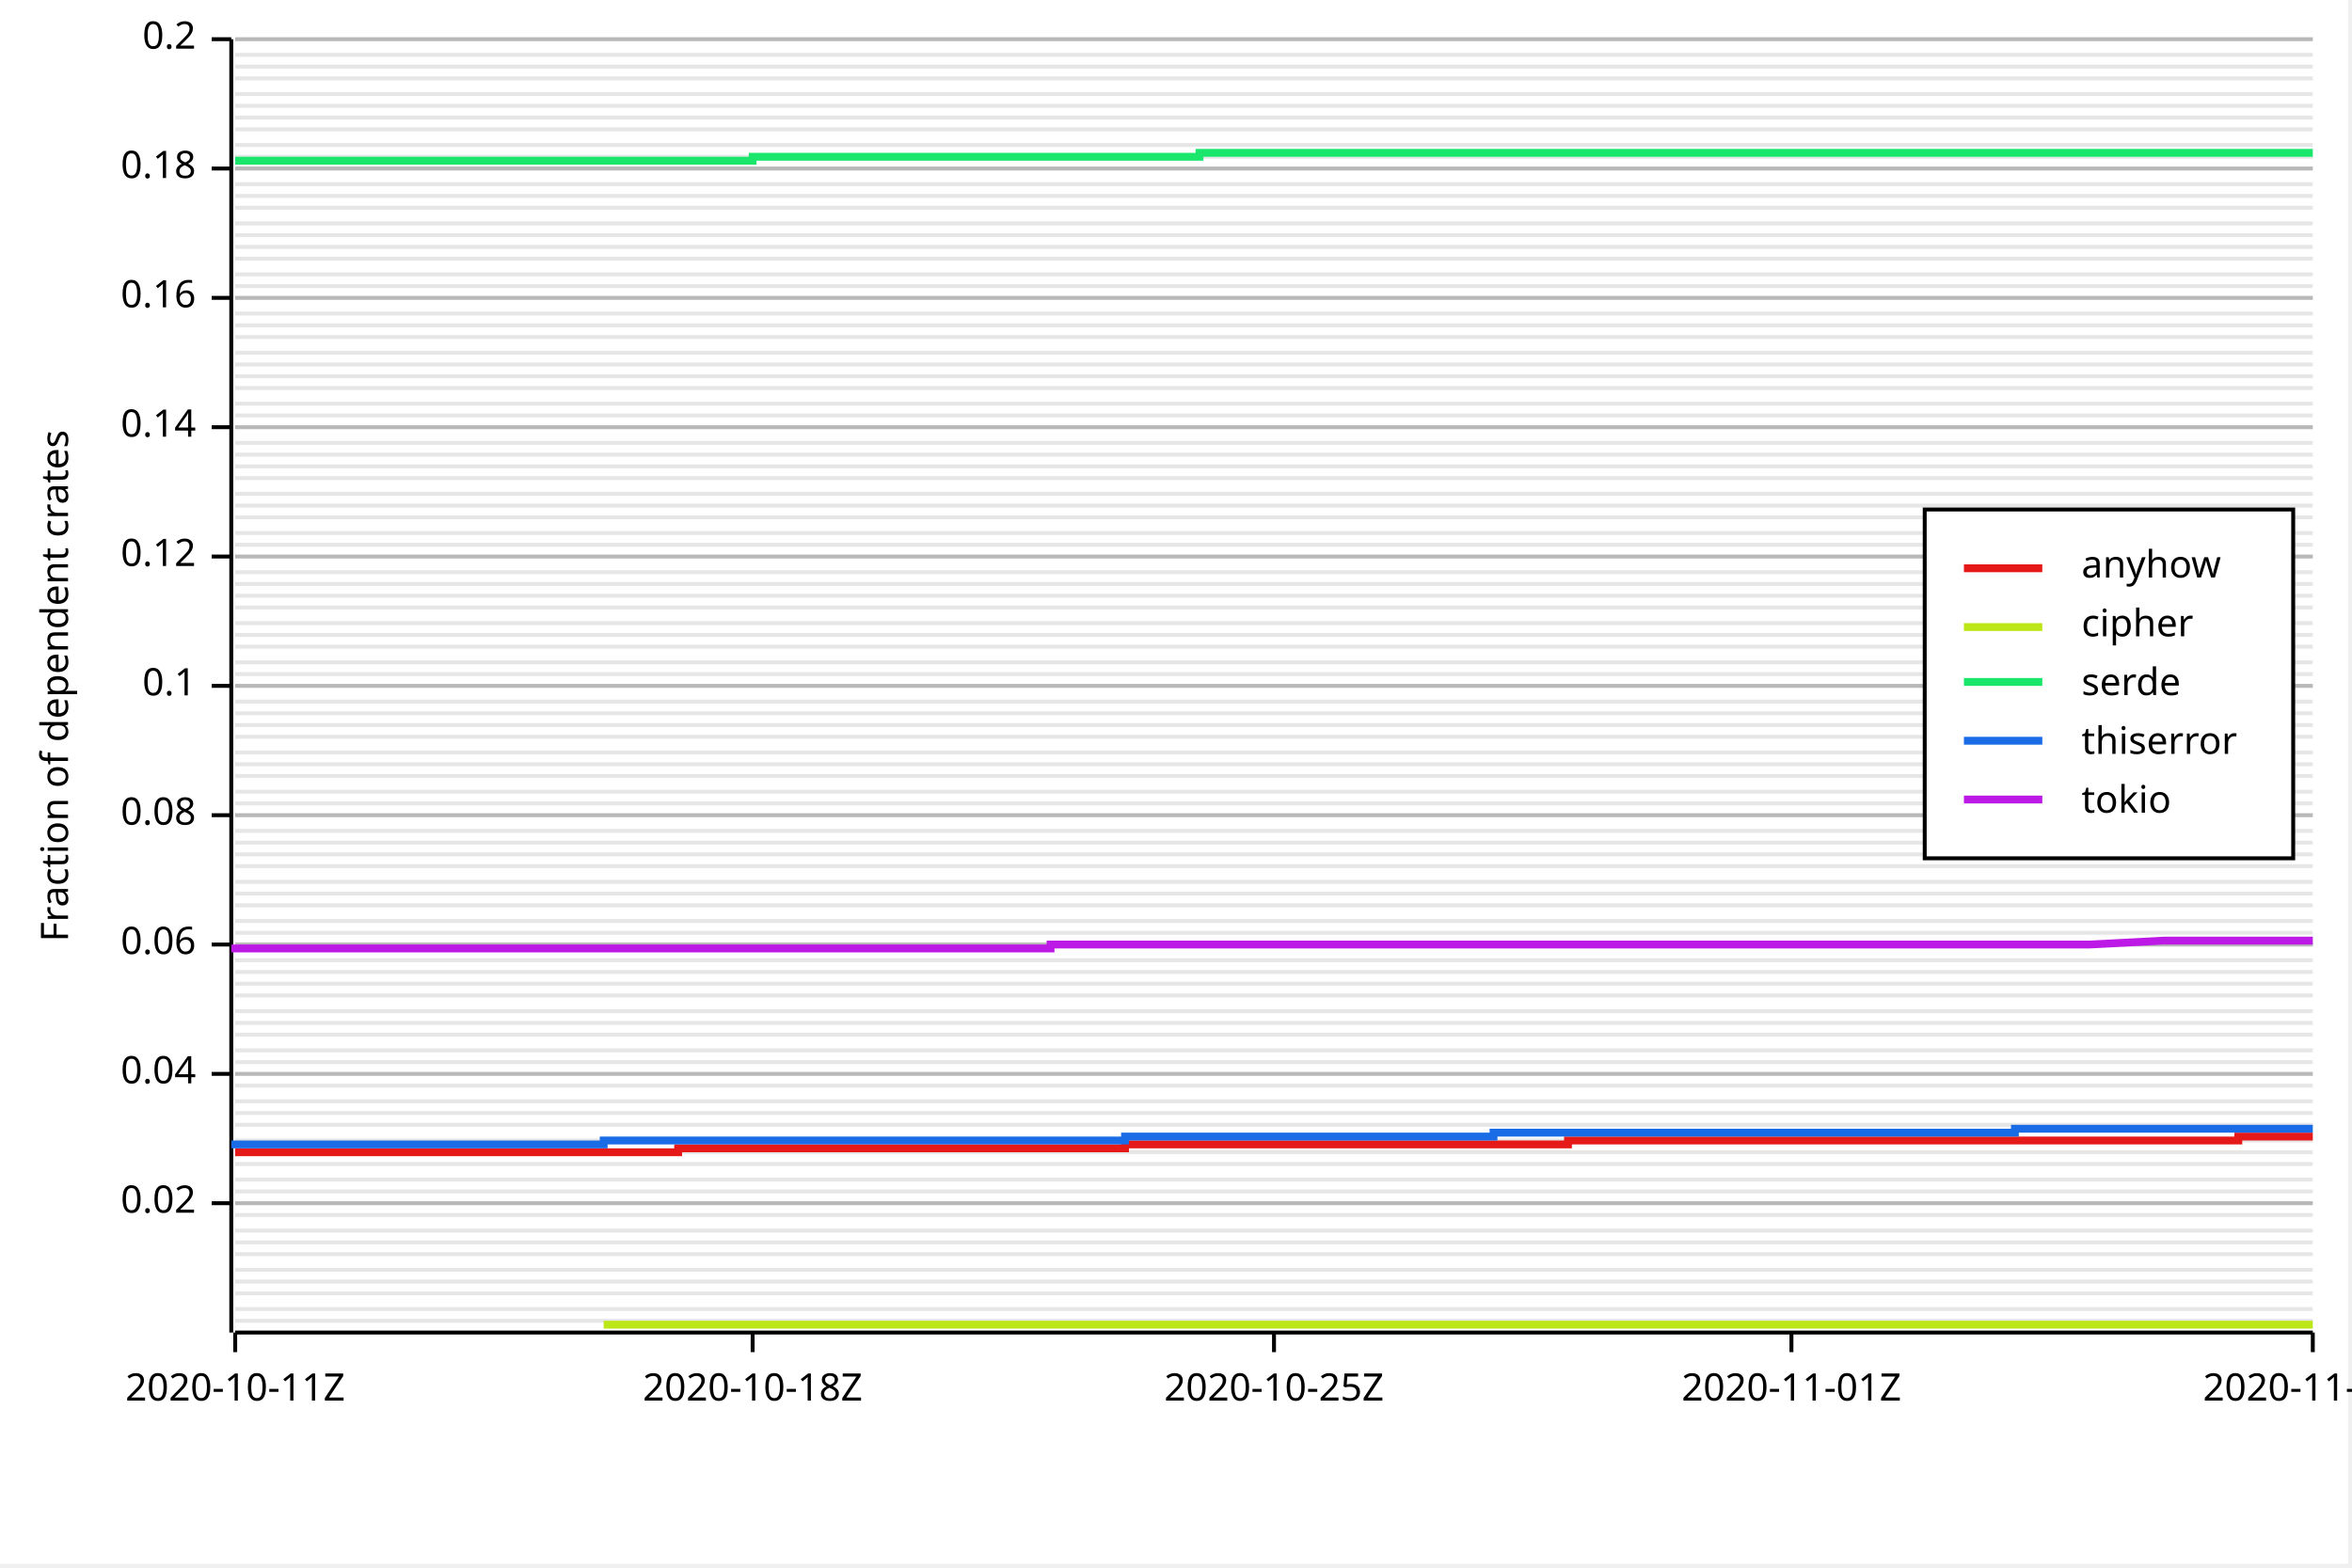
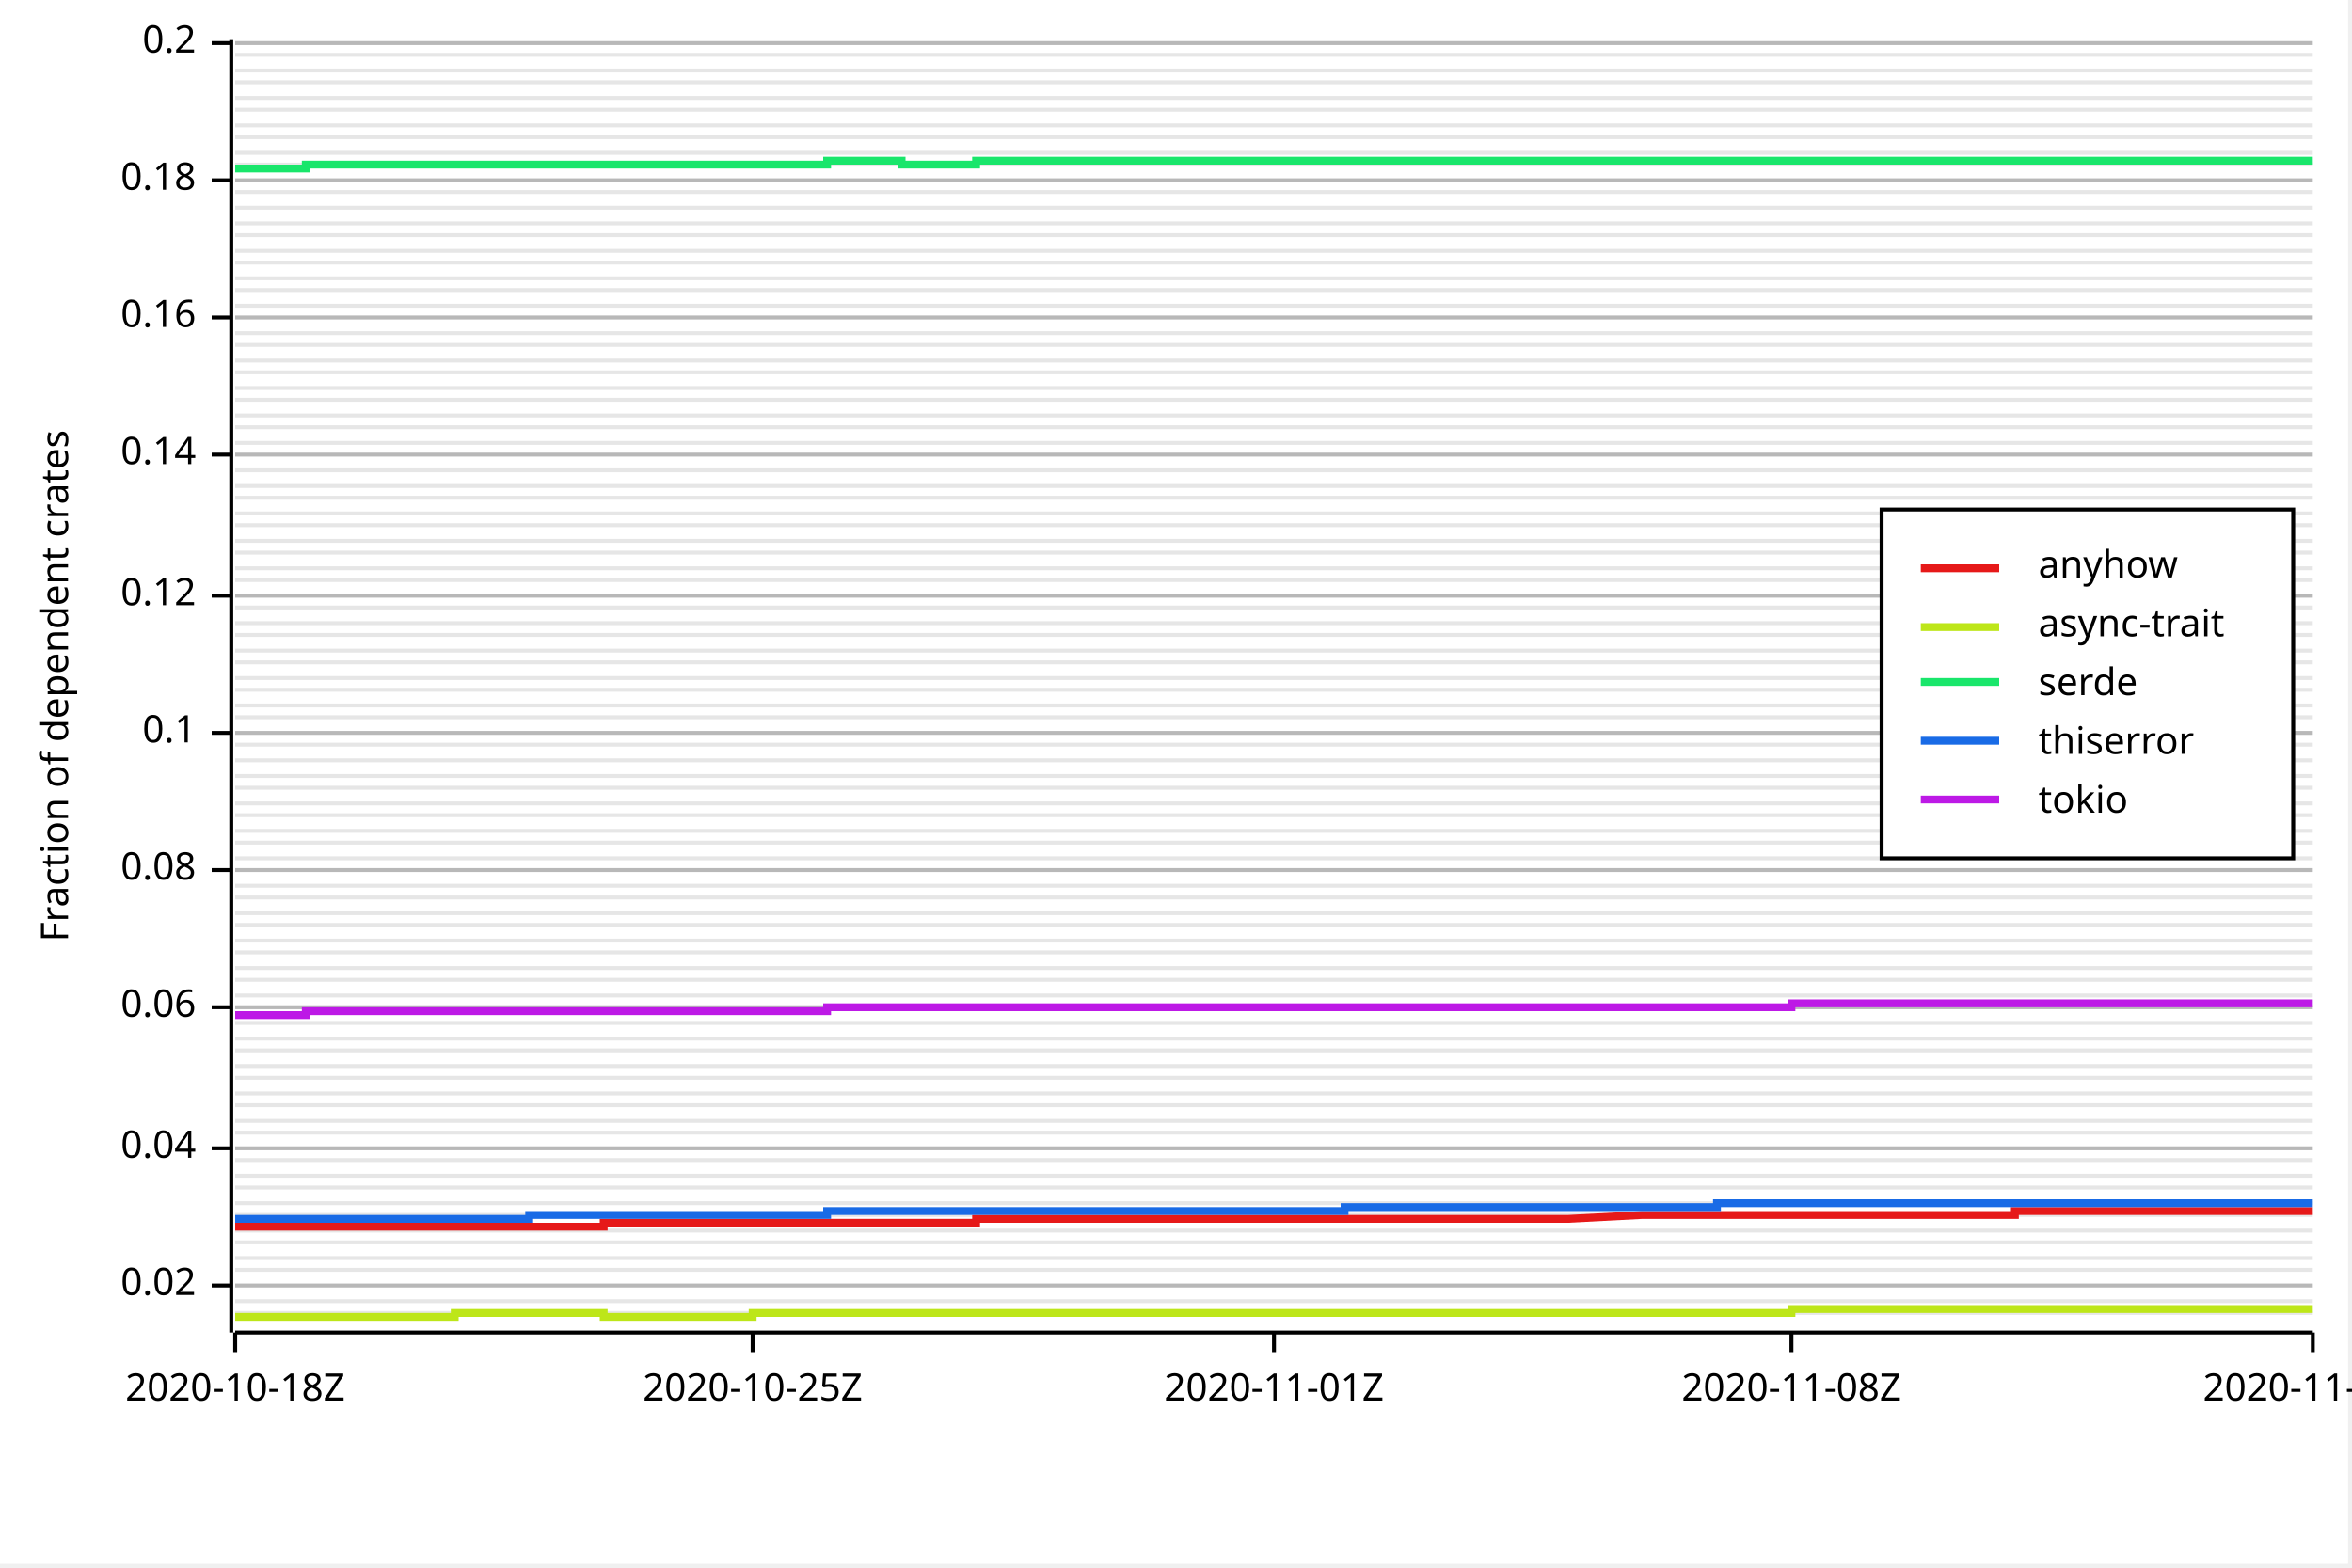
<svg xmlns="http://www.w3.org/2000/svg" width="600" height="400">
  <rect x="0" y="0" width="599" height="399" opacity="1" fill="#FFFFFF" stroke="none" />
-   <line opacity="0.1" stroke="#000000" stroke-width="1" x1="60" y1="337" x2="590" y2="337" />
-   <line opacity="0.1" stroke="#000000" stroke-width="1" x1="60" y1="334" x2="590" y2="334" />
-   <line opacity="0.1" stroke="#000000" stroke-width="1" x1="60" y1="330" x2="590" y2="330" />
-   <line opacity="0.1" stroke="#000000" stroke-width="1" x1="60" y1="327" x2="590" y2="327" />
+   <line opacity="0.1" stroke="#000000" stroke-width="1" x1="60" y1="335" x2="590" y2="335" />
+   <line opacity="0.1" stroke="#000000" stroke-width="1" x1="60" y1="332" x2="590" y2="332" />
+   <line opacity="0.1" stroke="#000000" stroke-width="1" x1="60" y1="328" x2="590" y2="328" />
  <line opacity="0.1" stroke="#000000" stroke-width="1" x1="60" y1="324" x2="590" y2="324" />
-   <line opacity="0.1" stroke="#000000" stroke-width="1" x1="60" y1="320" x2="590" y2="320" />
+   <line opacity="0.1" stroke="#000000" stroke-width="1" x1="60" y1="321" x2="590" y2="321" />
  <line opacity="0.1" stroke="#000000" stroke-width="1" x1="60" y1="317" x2="590" y2="317" />
  <line opacity="0.1" stroke="#000000" stroke-width="1" x1="60" y1="314" x2="590" y2="314" />
  <line opacity="0.1" stroke="#000000" stroke-width="1" x1="60" y1="310" x2="590" y2="310" />
  <line opacity="0.1" stroke="#000000" stroke-width="1" x1="60" y1="307" x2="590" y2="307" />
-   <line opacity="0.1" stroke="#000000" stroke-width="1" x1="60" y1="304" x2="590" y2="304" />
-   <line opacity="0.1" stroke="#000000" stroke-width="1" x1="60" y1="301" x2="590" y2="301" />
-   <line opacity="0.1" stroke="#000000" stroke-width="1" x1="60" y1="297" x2="590" y2="297" />
-   <line opacity="0.1" stroke="#000000" stroke-width="1" x1="60" y1="294" x2="590" y2="294" />
-   <line opacity="0.1" stroke="#000000" stroke-width="1" x1="60" y1="291" x2="590" y2="291" />
-   <line opacity="0.1" stroke="#000000" stroke-width="1" x1="60" y1="287" x2="590" y2="287" />
-   <line opacity="0.1" stroke="#000000" stroke-width="1" x1="60" y1="284" x2="590" y2="284" />
-   <line opacity="0.1" stroke="#000000" stroke-width="1" x1="60" y1="281" x2="590" y2="281" />
-   <line opacity="0.1" stroke="#000000" stroke-width="1" x1="60" y1="277" x2="590" y2="277" />
-   <line opacity="0.1" stroke="#000000" stroke-width="1" x1="60" y1="274" x2="590" y2="274" />
-   <line opacity="0.1" stroke="#000000" stroke-width="1" x1="60" y1="271" x2="590" y2="271" />
+   <line opacity="0.1" stroke="#000000" stroke-width="1" x1="60" y1="303" x2="590" y2="303" />
+   <line opacity="0.1" stroke="#000000" stroke-width="1" x1="60" y1="300" x2="590" y2="300" />
+   <line opacity="0.1" stroke="#000000" stroke-width="1" x1="60" y1="296" x2="590" y2="296" />
+   <line opacity="0.1" stroke="#000000" stroke-width="1" x1="60" y1="293" x2="590" y2="293" />
+   <line opacity="0.1" stroke="#000000" stroke-width="1" x1="60" y1="289" x2="590" y2="289" />
+   <line opacity="0.1" stroke="#000000" stroke-width="1" x1="60" y1="286" x2="590" y2="286" />
+   <line opacity="0.1" stroke="#000000" stroke-width="1" x1="60" y1="282" x2="590" y2="282" />
+   <line opacity="0.1" stroke="#000000" stroke-width="1" x1="60" y1="279" x2="590" y2="279" />
+   <line opacity="0.1" stroke="#000000" stroke-width="1" x1="60" y1="275" x2="590" y2="275" />
+   <line opacity="0.1" stroke="#000000" stroke-width="1" x1="60" y1="272" x2="590" y2="272" />
  <line opacity="0.1" stroke="#000000" stroke-width="1" x1="60" y1="268" x2="590" y2="268" />
-   <line opacity="0.1" stroke="#000000" stroke-width="1" x1="60" y1="264" x2="590" y2="264" />
+   <line opacity="0.1" stroke="#000000" stroke-width="1" x1="60" y1="265" x2="590" y2="265" />
  <line opacity="0.1" stroke="#000000" stroke-width="1" x1="60" y1="261" x2="590" y2="261" />
-   <line opacity="0.1" stroke="#000000" stroke-width="1" x1="60" y1="258" x2="590" y2="258" />
+   <line opacity="0.1" stroke="#000000" stroke-width="1" x1="60" y1="257" x2="590" y2="257" />
  <line opacity="0.1" stroke="#000000" stroke-width="1" x1="60" y1="254" x2="590" y2="254" />
-   <line opacity="0.1" stroke="#000000" stroke-width="1" x1="60" y1="251" x2="590" y2="251" />
-   <line opacity="0.1" stroke="#000000" stroke-width="1" x1="60" y1="248" x2="590" y2="248" />
-   <line opacity="0.1" stroke="#000000" stroke-width="1" x1="60" y1="245" x2="590" y2="245" />
-   <line opacity="0.1" stroke="#000000" stroke-width="1" x1="60" y1="241" x2="590" y2="241" />
-   <line opacity="0.1" stroke="#000000" stroke-width="1" x1="60" y1="238" x2="590" y2="238" />
-   <line opacity="0.1" stroke="#000000" stroke-width="1" x1="60" y1="235" x2="590" y2="235" />
-   <line opacity="0.1" stroke="#000000" stroke-width="1" x1="60" y1="231" x2="590" y2="231" />
-   <line opacity="0.1" stroke="#000000" stroke-width="1" x1="60" y1="228" x2="590" y2="228" />
-   <line opacity="0.1" stroke="#000000" stroke-width="1" x1="60" y1="225" x2="590" y2="225" />
-   <line opacity="0.1" stroke="#000000" stroke-width="1" x1="60" y1="221" x2="590" y2="221" />
-   <line opacity="0.1" stroke="#000000" stroke-width="1" x1="60" y1="218" x2="590" y2="218" />
+   <line opacity="0.1" stroke="#000000" stroke-width="1" x1="60" y1="250" x2="590" y2="250" />
+   <line opacity="0.1" stroke="#000000" stroke-width="1" x1="60" y1="247" x2="590" y2="247" />
+   <line opacity="0.1" stroke="#000000" stroke-width="1" x1="60" y1="243" x2="590" y2="243" />
+   <line opacity="0.1" stroke="#000000" stroke-width="1" x1="60" y1="240" x2="590" y2="240" />
+   <line opacity="0.1" stroke="#000000" stroke-width="1" x1="60" y1="236" x2="590" y2="236" />
+   <line opacity="0.1" stroke="#000000" stroke-width="1" x1="60" y1="233" x2="590" y2="233" />
+   <line opacity="0.1" stroke="#000000" stroke-width="1" x1="60" y1="229" x2="590" y2="229" />
+   <line opacity="0.1" stroke="#000000" stroke-width="1" x1="60" y1="226" x2="590" y2="226" />
+   <line opacity="0.1" stroke="#000000" stroke-width="1" x1="60" y1="222" x2="590" y2="222" />
+   <line opacity="0.1" stroke="#000000" stroke-width="1" x1="60" y1="219" x2="590" y2="219" />
  <line opacity="0.1" stroke="#000000" stroke-width="1" x1="60" y1="215" x2="590" y2="215" />
  <line opacity="0.1" stroke="#000000" stroke-width="1" x1="60" y1="212" x2="590" y2="212" />
  <line opacity="0.1" stroke="#000000" stroke-width="1" x1="60" y1="208" x2="590" y2="208" />
  <line opacity="0.1" stroke="#000000" stroke-width="1" x1="60" y1="205" x2="590" y2="205" />
-   <line opacity="0.1" stroke="#000000" stroke-width="1" x1="60" y1="202" x2="590" y2="202" />
+   <line opacity="0.1" stroke="#000000" stroke-width="1" x1="60" y1="201" x2="590" y2="201" />
  <line opacity="0.1" stroke="#000000" stroke-width="1" x1="60" y1="198" x2="590" y2="198" />
-   <line opacity="0.1" stroke="#000000" stroke-width="1" x1="60" y1="195" x2="590" y2="195" />
-   <line opacity="0.1" stroke="#000000" stroke-width="1" x1="60" y1="192" x2="590" y2="192" />
-   <line opacity="0.1" stroke="#000000" stroke-width="1" x1="60" y1="188" x2="590" y2="188" />
-   <line opacity="0.1" stroke="#000000" stroke-width="1" x1="60" y1="185" x2="590" y2="185" />
-   <line opacity="0.1" stroke="#000000" stroke-width="1" x1="60" y1="182" x2="590" y2="182" />
-   <line opacity="0.1" stroke="#000000" stroke-width="1" x1="60" y1="179" x2="590" y2="179" />
-   <line opacity="0.1" stroke="#000000" stroke-width="1" x1="60" y1="175" x2="590" y2="175" />
-   <line opacity="0.1" stroke="#000000" stroke-width="1" x1="60" y1="172" x2="590" y2="172" />
+   <line opacity="0.1" stroke="#000000" stroke-width="1" x1="60" y1="194" x2="590" y2="194" />
+   <line opacity="0.1" stroke="#000000" stroke-width="1" x1="60" y1="190" x2="590" y2="190" />
+   <line opacity="0.1" stroke="#000000" stroke-width="1" x1="60" y1="187" x2="590" y2="187" />
+   <line opacity="0.1" stroke="#000000" stroke-width="1" x1="60" y1="183" x2="590" y2="183" />
+   <line opacity="0.1" stroke="#000000" stroke-width="1" x1="60" y1="180" x2="590" y2="180" />
+   <line opacity="0.1" stroke="#000000" stroke-width="1" x1="60" y1="176" x2="590" y2="176" />
+   <line opacity="0.1" stroke="#000000" stroke-width="1" x1="60" y1="173" x2="590" y2="173" />
  <line opacity="0.1" stroke="#000000" stroke-width="1" x1="60" y1="169" x2="590" y2="169" />
-   <line opacity="0.1" stroke="#000000" stroke-width="1" x1="60" y1="165" x2="590" y2="165" />
+   <line opacity="0.1" stroke="#000000" stroke-width="1" x1="60" y1="166" x2="590" y2="166" />
  <line opacity="0.1" stroke="#000000" stroke-width="1" x1="60" y1="162" x2="590" y2="162" />
  <line opacity="0.1" stroke="#000000" stroke-width="1" x1="60" y1="159" x2="590" y2="159" />
  <line opacity="0.1" stroke="#000000" stroke-width="1" x1="60" y1="155" x2="590" y2="155" />
  <line opacity="0.1" stroke="#000000" stroke-width="1" x1="60" y1="152" x2="590" y2="152" />
-   <line opacity="0.1" stroke="#000000" stroke-width="1" x1="60" y1="149" x2="590" y2="149" />
-   <line opacity="0.1" stroke="#000000" stroke-width="1" x1="60" y1="146" x2="590" y2="146" />
-   <line opacity="0.1" stroke="#000000" stroke-width="1" x1="60" y1="142" x2="590" y2="142" />
-   <line opacity="0.1" stroke="#000000" stroke-width="1" x1="60" y1="139" x2="590" y2="139" />
-   <line opacity="0.1" stroke="#000000" stroke-width="1" x1="60" y1="136" x2="590" y2="136" />
-   <line opacity="0.1" stroke="#000000" stroke-width="1" x1="60" y1="132" x2="590" y2="132" />
-   <line opacity="0.1" stroke="#000000" stroke-width="1" x1="60" y1="129" x2="590" y2="129" />
-   <line opacity="0.1" stroke="#000000" stroke-width="1" x1="60" y1="126" x2="590" y2="126" />
-   <line opacity="0.1" stroke="#000000" stroke-width="1" x1="60" y1="122" x2="590" y2="122" />
-   <line opacity="0.1" stroke="#000000" stroke-width="1" x1="60" y1="119" x2="590" y2="119" />
+   <line opacity="0.1" stroke="#000000" stroke-width="1" x1="60" y1="148" x2="590" y2="148" />
+   <line opacity="0.1" stroke="#000000" stroke-width="1" x1="60" y1="145" x2="590" y2="145" />
+   <line opacity="0.1" stroke="#000000" stroke-width="1" x1="60" y1="141" x2="590" y2="141" />
+   <line opacity="0.1" stroke="#000000" stroke-width="1" x1="60" y1="138" x2="590" y2="138" />
+   <line opacity="0.1" stroke="#000000" stroke-width="1" x1="60" y1="134" x2="590" y2="134" />
+   <line opacity="0.1" stroke="#000000" stroke-width="1" x1="60" y1="131" x2="590" y2="131" />
+   <line opacity="0.1" stroke="#000000" stroke-width="1" x1="60" y1="127" x2="590" y2="127" />
+   <line opacity="0.1" stroke="#000000" stroke-width="1" x1="60" y1="124" x2="590" y2="124" />
+   <line opacity="0.1" stroke="#000000" stroke-width="1" x1="60" y1="120" x2="590" y2="120" />
  <line opacity="0.1" stroke="#000000" stroke-width="1" x1="60" y1="116" x2="590" y2="116" />
  <line opacity="0.1" stroke="#000000" stroke-width="1" x1="60" y1="113" x2="590" y2="113" />
  <line opacity="0.1" stroke="#000000" stroke-width="1" x1="60" y1="109" x2="590" y2="109" />
  <line opacity="0.1" stroke="#000000" stroke-width="1" x1="60" y1="106" x2="590" y2="106" />
-   <line opacity="0.1" stroke="#000000" stroke-width="1" x1="60" y1="103" x2="590" y2="103" />
+   <line opacity="0.1" stroke="#000000" stroke-width="1" x1="60" y1="102" x2="590" y2="102" />
  <line opacity="0.1" stroke="#000000" stroke-width="1" x1="60" y1="99" x2="590" y2="99" />
-   <line opacity="0.1" stroke="#000000" stroke-width="1" x1="60" y1="96" x2="590" y2="96" />
-   <line opacity="0.1" stroke="#000000" stroke-width="1" x1="60" y1="93" x2="590" y2="93" />
-   <line opacity="0.1" stroke="#000000" stroke-width="1" x1="60" y1="90" x2="590" y2="90" />
-   <line opacity="0.1" stroke="#000000" stroke-width="1" x1="60" y1="86" x2="590" y2="86" />
-   <line opacity="0.1" stroke="#000000" stroke-width="1" x1="60" y1="83" x2="590" y2="83" />
-   <line opacity="0.1" stroke="#000000" stroke-width="1" x1="60" y1="80" x2="590" y2="80" />
-   <line opacity="0.1" stroke="#000000" stroke-width="1" x1="60" y1="76" x2="590" y2="76" />
-   <line opacity="0.1" stroke="#000000" stroke-width="1" x1="60" y1="73" x2="590" y2="73" />
-   <line opacity="0.1" stroke="#000000" stroke-width="1" x1="60" y1="70" x2="590" y2="70" />
-   <line opacity="0.1" stroke="#000000" stroke-width="1" x1="60" y1="66" x2="590" y2="66" />
-   <line opacity="0.1" stroke="#000000" stroke-width="1" x1="60" y1="63" x2="590" y2="63" />
+   <line opacity="0.1" stroke="#000000" stroke-width="1" x1="60" y1="95" x2="590" y2="95" />
+   <line opacity="0.1" stroke="#000000" stroke-width="1" x1="60" y1="92" x2="590" y2="92" />
+   <line opacity="0.1" stroke="#000000" stroke-width="1" x1="60" y1="88" x2="590" y2="88" />
+   <line opacity="0.1" stroke="#000000" stroke-width="1" x1="60" y1="85" x2="590" y2="85" />
+   <line opacity="0.1" stroke="#000000" stroke-width="1" x1="60" y1="81" x2="590" y2="81" />
+   <line opacity="0.1" stroke="#000000" stroke-width="1" x1="60" y1="78" x2="590" y2="78" />
+   <line opacity="0.1" stroke="#000000" stroke-width="1" x1="60" y1="74" x2="590" y2="74" />
+   <line opacity="0.1" stroke="#000000" stroke-width="1" x1="60" y1="71" x2="590" y2="71" />
+   <line opacity="0.1" stroke="#000000" stroke-width="1" x1="60" y1="67" x2="590" y2="67" />
+   <line opacity="0.1" stroke="#000000" stroke-width="1" x1="60" y1="64" x2="590" y2="64" />
  <line opacity="0.1" stroke="#000000" stroke-width="1" x1="60" y1="60" x2="590" y2="60" />
  <line opacity="0.1" stroke="#000000" stroke-width="1" x1="60" y1="57" x2="590" y2="57" />
  <line opacity="0.1" stroke="#000000" stroke-width="1" x1="60" y1="53" x2="590" y2="53" />
-   <line opacity="0.1" stroke="#000000" stroke-width="1" x1="60" y1="50" x2="590" y2="50" />
-   <line opacity="0.1" stroke="#000000" stroke-width="1" x1="60" y1="47" x2="590" y2="47" />
-   <line opacity="0.1" stroke="#000000" stroke-width="1" x1="60" y1="43" x2="590" y2="43" />
-   <line opacity="0.1" stroke="#000000" stroke-width="1" x1="60" y1="40" x2="590" y2="40" />
-   <line opacity="0.1" stroke="#000000" stroke-width="1" x1="60" y1="37" x2="590" y2="37" />
-   <line opacity="0.1" stroke="#000000" stroke-width="1" x1="60" y1="33" x2="590" y2="33" />
-   <line opacity="0.1" stroke="#000000" stroke-width="1" x1="60" y1="30" x2="590" y2="30" />
-   <line opacity="0.1" stroke="#000000" stroke-width="1" x1="60" y1="27" x2="590" y2="27" />
-   <line opacity="0.1" stroke="#000000" stroke-width="1" x1="60" y1="24" x2="590" y2="24" />
-   <line opacity="0.1" stroke="#000000" stroke-width="1" x1="60" y1="20" x2="590" y2="20" />
-   <line opacity="0.1" stroke="#000000" stroke-width="1" x1="60" y1="17" x2="590" y2="17" />
+   <line opacity="0.1" stroke="#000000" stroke-width="1" x1="60" y1="49" x2="590" y2="49" />
+   <line opacity="0.1" stroke="#000000" stroke-width="1" x1="60" y1="46" x2="590" y2="46" />
+   <line opacity="0.1" stroke="#000000" stroke-width="1" x1="60" y1="42" x2="590" y2="42" />
+   <line opacity="0.1" stroke="#000000" stroke-width="1" x1="60" y1="39" x2="590" y2="39" />
+   <line opacity="0.1" stroke="#000000" stroke-width="1" x1="60" y1="35" x2="590" y2="35" />
+   <line opacity="0.1" stroke="#000000" stroke-width="1" x1="60" y1="32" x2="590" y2="32" />
+   <line opacity="0.1" stroke="#000000" stroke-width="1" x1="60" y1="28" x2="590" y2="28" />
+   <line opacity="0.1" stroke="#000000" stroke-width="1" x1="60" y1="25" x2="590" y2="25" />
+   <line opacity="0.1" stroke="#000000" stroke-width="1" x1="60" y1="21" x2="590" y2="21" />
+   <line opacity="0.1" stroke="#000000" stroke-width="1" x1="60" y1="18" x2="590" y2="18" />
  <line opacity="0.1" stroke="#000000" stroke-width="1" x1="60" y1="14" x2="590" y2="14" />
-   <line opacity="0.1" stroke="#000000" stroke-width="1" x1="60" y1="10" x2="590" y2="10" />
+   <line opacity="0.1" stroke="#000000" stroke-width="1" x1="60" y1="11" x2="590" y2="11" />
  <text x="10" y="175" dy="0.76em" text-anchor="middle" font-family="sans-serif" font-size="9.677" opacity="1" fill="#000000" transform="rotate(270, 10, 175)">
Fraction of dependent crates
</text>
-   <line opacity="0.2" stroke="#000000" stroke-width="1" x1="60" y1="307" x2="590" y2="307" />
-   <line opacity="0.2" stroke="#000000" stroke-width="1" x1="60" y1="274" x2="590" y2="274" />
-   <line opacity="0.2" stroke="#000000" stroke-width="1" x1="60" y1="241" x2="590" y2="241" />
-   <line opacity="0.2" stroke="#000000" stroke-width="1" x1="60" y1="208" x2="590" y2="208" />
-   <line opacity="0.2" stroke="#000000" stroke-width="1" x1="60" y1="175" x2="590" y2="175" />
-   <line opacity="0.2" stroke="#000000" stroke-width="1" x1="60" y1="142" x2="590" y2="142" />
-   <line opacity="0.2" stroke="#000000" stroke-width="1" x1="60" y1="109" x2="590" y2="109" />
-   <line opacity="0.2" stroke="#000000" stroke-width="1" x1="60" y1="76" x2="590" y2="76" />
-   <line opacity="0.2" stroke="#000000" stroke-width="1" x1="60" y1="43" x2="590" y2="43" />
-   <line opacity="0.2" stroke="#000000" stroke-width="1" x1="60" y1="10" x2="590" y2="10" />
+   <line opacity="0.2" stroke="#000000" stroke-width="1" x1="60" y1="328" x2="590" y2="328" />
+   <line opacity="0.2" stroke="#000000" stroke-width="1" x1="60" y1="293" x2="590" y2="293" />
+   <line opacity="0.2" stroke="#000000" stroke-width="1" x1="60" y1="257" x2="590" y2="257" />
+   <line opacity="0.2" stroke="#000000" stroke-width="1" x1="60" y1="222" x2="590" y2="222" />
+   <line opacity="0.2" stroke="#000000" stroke-width="1" x1="60" y1="187" x2="590" y2="187" />
+   <line opacity="0.2" stroke="#000000" stroke-width="1" x1="60" y1="152" x2="590" y2="152" />
+   <line opacity="0.2" stroke="#000000" stroke-width="1" x1="60" y1="116" x2="590" y2="116" />
+   <line opacity="0.2" stroke="#000000" stroke-width="1" x1="60" y1="81" x2="590" y2="81" />
+   <line opacity="0.2" stroke="#000000" stroke-width="1" x1="60" y1="46" x2="590" y2="46" />
+   <line opacity="0.2" stroke="#000000" stroke-width="1" x1="60" y1="11" x2="590" y2="11" />
  <polyline fill="none" opacity="1" stroke="#000000" stroke-width="1" points="59,10 59,340 " />
-   <text x="50" y="307" dy="0.5ex" text-anchor="end" font-family="sans-serif" font-size="9.677" opacity="1" fill="#000000">
+   <text x="50" y="328" dy="0.5ex" text-anchor="end" font-family="sans-serif" font-size="9.677" opacity="1" fill="#000000">
0.02
</text>
-   <polyline fill="none" opacity="1" stroke="#000000" stroke-width="1" points="54,307 59,307 " />
-   <text x="50" y="274" dy="0.5ex" text-anchor="end" font-family="sans-serif" font-size="9.677" opacity="1" fill="#000000">
+   <polyline fill="none" opacity="1" stroke="#000000" stroke-width="1" points="54,328 59,328 " />
+   <text x="50" y="293" dy="0.5ex" text-anchor="end" font-family="sans-serif" font-size="9.677" opacity="1" fill="#000000">
0.04
</text>
-   <polyline fill="none" opacity="1" stroke="#000000" stroke-width="1" points="54,274 59,274 " />
-   <text x="50" y="241" dy="0.5ex" text-anchor="end" font-family="sans-serif" font-size="9.677" opacity="1" fill="#000000">
+   <polyline fill="none" opacity="1" stroke="#000000" stroke-width="1" points="54,293 59,293 " />
+   <text x="50" y="257" dy="0.5ex" text-anchor="end" font-family="sans-serif" font-size="9.677" opacity="1" fill="#000000">
0.06
</text>
-   <polyline fill="none" opacity="1" stroke="#000000" stroke-width="1" points="54,241 59,241 " />
-   <text x="50" y="208" dy="0.5ex" text-anchor="end" font-family="sans-serif" font-size="9.677" opacity="1" fill="#000000">
+   <polyline fill="none" opacity="1" stroke="#000000" stroke-width="1" points="54,257 59,257 " />
+   <text x="50" y="222" dy="0.5ex" text-anchor="end" font-family="sans-serif" font-size="9.677" opacity="1" fill="#000000">
0.08
</text>
-   <polyline fill="none" opacity="1" stroke="#000000" stroke-width="1" points="54,208 59,208 " />
-   <text x="50" y="175" dy="0.5ex" text-anchor="end" font-family="sans-serif" font-size="9.677" opacity="1" fill="#000000">
+   <polyline fill="none" opacity="1" stroke="#000000" stroke-width="1" points="54,222 59,222 " />
+   <text x="50" y="187" dy="0.5ex" text-anchor="end" font-family="sans-serif" font-size="9.677" opacity="1" fill="#000000">
0.1
</text>
-   <polyline fill="none" opacity="1" stroke="#000000" stroke-width="1" points="54,175 59,175 " />
-   <text x="50" y="142" dy="0.5ex" text-anchor="end" font-family="sans-serif" font-size="9.677" opacity="1" fill="#000000">
+   <polyline fill="none" opacity="1" stroke="#000000" stroke-width="1" points="54,187 59,187 " />
+   <text x="50" y="152" dy="0.5ex" text-anchor="end" font-family="sans-serif" font-size="9.677" opacity="1" fill="#000000">
0.12
</text>
-   <polyline fill="none" opacity="1" stroke="#000000" stroke-width="1" points="54,142 59,142 " />
-   <text x="50" y="109" dy="0.5ex" text-anchor="end" font-family="sans-serif" font-size="9.677" opacity="1" fill="#000000">
+   <polyline fill="none" opacity="1" stroke="#000000" stroke-width="1" points="54,152 59,152 " />
+   <text x="50" y="116" dy="0.5ex" text-anchor="end" font-family="sans-serif" font-size="9.677" opacity="1" fill="#000000">
0.14
</text>
-   <polyline fill="none" opacity="1" stroke="#000000" stroke-width="1" points="54,109 59,109 " />
-   <text x="50" y="76" dy="0.5ex" text-anchor="end" font-family="sans-serif" font-size="9.677" opacity="1" fill="#000000">
+   <polyline fill="none" opacity="1" stroke="#000000" stroke-width="1" points="54,116 59,116 " />
+   <text x="50" y="81" dy="0.5ex" text-anchor="end" font-family="sans-serif" font-size="9.677" opacity="1" fill="#000000">
0.16
</text>
-   <polyline fill="none" opacity="1" stroke="#000000" stroke-width="1" points="54,76 59,76 " />
-   <text x="50" y="43" dy="0.5ex" text-anchor="end" font-family="sans-serif" font-size="9.677" opacity="1" fill="#000000">
+   <polyline fill="none" opacity="1" stroke="#000000" stroke-width="1" points="54,81 59,81 " />
+   <text x="50" y="46" dy="0.5ex" text-anchor="end" font-family="sans-serif" font-size="9.677" opacity="1" fill="#000000">
0.18
</text>
-   <polyline fill="none" opacity="1" stroke="#000000" stroke-width="1" points="54,43 59,43 " />
-   <text x="50" y="10" dy="0.5ex" text-anchor="end" font-family="sans-serif" font-size="9.677" opacity="1" fill="#000000">
+   <polyline fill="none" opacity="1" stroke="#000000" stroke-width="1" points="54,46 59,46 " />
+   <text x="50" y="11" dy="0.5ex" text-anchor="end" font-family="sans-serif" font-size="9.677" opacity="1" fill="#000000">
0.2
</text>
-   <polyline fill="none" opacity="1" stroke="#000000" stroke-width="1" points="54,10 59,10 " />
+   <polyline fill="none" opacity="1" stroke="#000000" stroke-width="1" points="54,11 59,11 " />
  <polyline fill="none" opacity="1" stroke="#000000" stroke-width="1" points="60,340 590,340 " />
  <text x="60" y="350" dy="0.76em" text-anchor="middle" font-family="sans-serif" font-size="9.677" opacity="1" fill="#000000">
- 2020-10-11Z
+ 2020-10-18Z
</text>
  <polyline fill="none" opacity="1" stroke="#000000" stroke-width="1" points="60,340 60,345 " />
  <text x="192" y="350" dy="0.76em" text-anchor="middle" font-family="sans-serif" font-size="9.677" opacity="1" fill="#000000">
- 2020-10-18Z
+ 2020-10-25Z
</text>
  <polyline fill="none" opacity="1" stroke="#000000" stroke-width="1" points="192,340 192,345 " />
  <text x="325" y="350" dy="0.76em" text-anchor="middle" font-family="sans-serif" font-size="9.677" opacity="1" fill="#000000">
- 2020-10-25Z
+ 2020-11-01Z
</text>
  <polyline fill="none" opacity="1" stroke="#000000" stroke-width="1" points="325,340 325,345 " />
  <text x="457" y="350" dy="0.76em" text-anchor="middle" font-family="sans-serif" font-size="9.677" opacity="1" fill="#000000">
- 2020-11-01Z
+ 2020-11-08Z
</text>
  <polyline fill="none" opacity="1" stroke="#000000" stroke-width="1" points="457,340 457,345 " />
  <text x="590" y="350" dy="0.76em" text-anchor="middle" font-family="sans-serif" font-size="9.677" opacity="1" fill="#000000">
- 2020-11-08Z
+ 2020-11-15Z
</text>
  <polyline fill="none" opacity="1" stroke="#000000" stroke-width="1" points="590,340 590,345 " />
-   <polyline fill="none" opacity="1" stroke="#E61919" stroke-width="2" points="60,294 60,294 78,294 78,294 97,294 97,294 116,294 116,294 135,294 135,294 154,294 154,294 173,294 173,293 192,293 192,293 211,293 211,293 230,293 230,293 249,293 249,293 268,293 268,293 287,293 287,292 306,292 306,292 325,292 325,292 343,292 343,292 362,292 362,292 381,292 381,292 400,292 400,291 419,291 419,291 438,291 438,291 457,291 457,291 476,291 476,291 495,291 495,291 514,291 514,291 533,291 533,291 552,291 571,291 571,290 590,290 " />
-   <polyline fill="none" opacity="1" stroke="#BDE619" stroke-width="2" points="154,338 173,338 173,338 192,338 192,338 211,338 211,338 230,338 230,338 249,338 249,338 268,338 268,338 287,338 287,338 306,338 306,338 325,338 325,338 343,338 343,338 362,338 362,338 381,338 381,338 400,338 400,338 419,338 419,338 438,338 438,338 457,338 457,338 476,338 476,338 495,338 495,338 514,338 514,338 533,338 533,338 552,338 571,338 571,338 590,338 " />
-   <polyline fill="none" opacity="1" stroke="#19E66B" stroke-width="2" points="60,41 60,41 78,41 78,41 97,41 97,41 116,41 116,41 135,41 135,41 154,41 154,41 173,41 173,41 192,41 192,40 211,40 211,40 230,40 230,40 249,40 249,40 268,40 268,40 287,40 287,40 306,40 306,39 325,39 325,39 343,39 343,39 362,39 362,39 381,39 381,39 400,39 400,39 419,39 419,39 438,39 438,39 457,39 457,39 476,39 476,39 495,39 495,39 514,39 514,39 533,39 533,39 552,39 571,39 571,39 590,39 " />
-   <polyline fill="none" opacity="1" stroke="#196BE6" stroke-width="2" points="60,293 60,292 78,292 78,292 97,292 97,292 116,292 116,292 135,292 135,292 154,292 154,291 173,291 173,291 192,291 192,291 211,291 211,291 230,291 230,291 249,291 249,291 268,291 268,291 287,291 287,290 306,290 306,290 325,290 325,290 343,290 343,290 362,290 362,290 381,290 381,289 400,289 400,289 419,289 419,289 438,289 438,289 457,289 457,289 476,289 476,289 495,289 495,289 514,289 514,288 533,288 533,288 552,288 571,288 571,288 590,288 " />
-   <polyline fill="none" opacity="1" stroke="#BD19E6" stroke-width="2" points="60,243 60,242 78,242 78,242 97,242 97,242 116,242 116,242 135,242 135,242 154,242 154,242 173,242 173,242 192,242 192,242 211,242 211,242 230,242 230,242 249,242 249,242 268,242 268,241 287,241 287,241 306,241 306,241 325,241 325,241 343,241 343,241 362,241 362,241 381,241 381,241 400,241 400,241 419,241 419,241 438,241 438,241 457,241 457,241 476,241 476,241 495,241 495,241 514,241 514,241 533,241 533,241 552,240 571,240 571,240 590,240 " />
-   <rect x="491" y="130" width="94" height="89" opacity="1" fill="#FFFFFF" stroke="none" />
-   <rect x="491" y="130" width="94" height="89" opacity="1" fill="none" stroke="#000000" />
-   <text x="531" y="140" dy="0.76em" text-anchor="start" font-family="sans-serif" font-size="9.677" opacity="1" fill="#000000">
+   <polyline fill="none" opacity="1" stroke="#E61919" stroke-width="2" points="60,313 60,313 78,313 78,313 97,313 97,313 116,313 116,313 135,313 135,313 154,313 154,312 173,312 173,312 192,312 192,312 211,312 211,312 230,312 230,312 249,312 249,311 268,311 268,311 287,311 287,311 306,311 306,311 325,311 325,311 343,311 343,311 362,311 362,311 381,311 381,311 400,311 400,311 419,310 438,310 438,310 457,310 457,310 476,310 476,310 495,310 495,310 514,310 514,309 533,309 533,309 552,309 552,309 571,309 571,309 590,309 " />
+   <polyline fill="none" opacity="1" stroke="#BDE619" stroke-width="2" points="60,336 60,336 78,336 78,336 97,336 97,336 116,336 116,335 135,335 135,335 154,335 154,336 173,336 173,336 192,336 192,335 211,335 211,335 230,335 230,335 249,335 249,335 268,335 268,335 287,335 287,335 306,335 306,335 325,335 325,335 343,335 343,335 362,335 362,335 381,335 381,335 400,335 400,335 419,335 438,335 438,335 457,335 457,334 476,334 476,334 495,334 495,334 514,334 514,334 533,334 533,334 552,334 552,334 571,334 571,334 590,334 " />
+   <polyline fill="none" opacity="1" stroke="#19E66B" stroke-width="2" points="60,43 60,43 78,43 78,42 97,42 97,42 116,42 116,42 135,42 135,42 154,42 154,42 173,42 173,42 192,42 192,42 211,42 211,41 230,41 230,42 249,42 249,41 268,41 268,41 287,41 287,41 306,41 306,41 325,41 325,41 343,41 343,41 362,41 362,41 381,41 381,41 400,41 400,41 419,41 438,41 438,41 457,41 457,41 476,41 476,41 495,41 495,41 514,41 514,41 533,41 533,41 552,41 552,41 571,41 571,41 590,41 " />
+   <polyline fill="none" opacity="1" stroke="#196BE6" stroke-width="2" points="60,311 60,311 78,311 78,311 97,311 97,311 116,311 116,311 135,311 135,310 154,310 154,310 173,310 173,310 192,310 192,310 211,310 211,309 230,309 230,309 249,309 249,309 268,309 268,309 287,309 287,309 306,309 306,309 325,309 325,309 343,309 343,308 362,308 362,308 381,308 381,308 400,308 400,308 419,308 438,308 438,307 457,307 457,307 476,307 476,307 495,307 495,307 514,307 514,307 533,307 533,307 552,307 552,307 571,307 571,307 590,307 " />
+   <polyline fill="none" opacity="1" stroke="#BD19E6" stroke-width="2" points="60,259 60,259 78,259 78,258 97,258 97,258 116,258 116,258 135,258 135,258 154,258 154,258 173,258 173,258 192,258 192,258 211,258 211,257 230,257 230,257 249,257 249,257 268,257 268,257 287,257 287,257 306,257 306,257 325,257 325,257 343,257 343,257 362,257 362,257 381,257 381,257 400,257 400,257 419,257 438,257 438,257 457,257 457,256 476,256 476,256 495,256 495,256 514,256 514,256 533,256 533,256 552,256 552,256 571,256 571,256 590,256 " />
+   <rect x="480" y="130" width="105" height="89" opacity="1" fill="#FFFFFF" stroke="none" />
+   <rect x="480" y="130" width="105" height="89" opacity="1" fill="none" stroke="#000000" />
+   <text x="520" y="140" dy="0.76em" text-anchor="start" font-family="sans-serif" font-size="9.677" opacity="1" fill="#000000">
anyhow
</text>
-   <text x="531" y="155" dy="0.76em" text-anchor="start" font-family="sans-serif" font-size="9.677" opacity="1" fill="#000000">
- cipher
+   <text x="520" y="155" dy="0.76em" text-anchor="start" font-family="sans-serif" font-size="9.677" opacity="1" fill="#000000">
+ async-trait
</text>
-   <text x="531" y="170" dy="0.76em" text-anchor="start" font-family="sans-serif" font-size="9.677" opacity="1" fill="#000000">
+   <text x="520" y="170" dy="0.76em" text-anchor="start" font-family="sans-serif" font-size="9.677" opacity="1" fill="#000000">
serde
</text>
-   <text x="531" y="185" dy="0.76em" text-anchor="start" font-family="sans-serif" font-size="9.677" opacity="1" fill="#000000">
+   <text x="520" y="185" dy="0.76em" text-anchor="start" font-family="sans-serif" font-size="9.677" opacity="1" fill="#000000">
thiserror
</text>
-   <text x="531" y="200" dy="0.76em" text-anchor="start" font-family="sans-serif" font-size="9.677" opacity="1" fill="#000000">
+   <text x="520" y="200" dy="0.76em" text-anchor="start" font-family="sans-serif" font-size="9.677" opacity="1" fill="#000000">
tokio
</text>
-   <polyline fill="none" opacity="1" stroke="#E61919" stroke-width="2" points="501,145 521,145 " />
-   <polyline fill="none" opacity="1" stroke="#BDE619" stroke-width="2" points="501,160 521,160 " />
-   <polyline fill="none" opacity="1" stroke="#19E66B" stroke-width="2" points="501,174 521,174 " />
-   <polyline fill="none" opacity="1" stroke="#196BE6" stroke-width="2" points="501,189 521,189 " />
-   <polyline fill="none" opacity="1" stroke="#BD19E6" stroke-width="2" points="501,204 521,204 " />
+   <polyline fill="none" opacity="1" stroke="#E61919" stroke-width="2" points="490,145 510,145 " />
+   <polyline fill="none" opacity="1" stroke="#BDE619" stroke-width="2" points="490,160 510,160 " />
+   <polyline fill="none" opacity="1" stroke="#19E66B" stroke-width="2" points="490,174 510,174 " />
+   <polyline fill="none" opacity="1" stroke="#196BE6" stroke-width="2" points="490,189 510,189 " />
+   <polyline fill="none" opacity="1" stroke="#BD19E6" stroke-width="2" points="490,204 510,204 " />
</svg>
